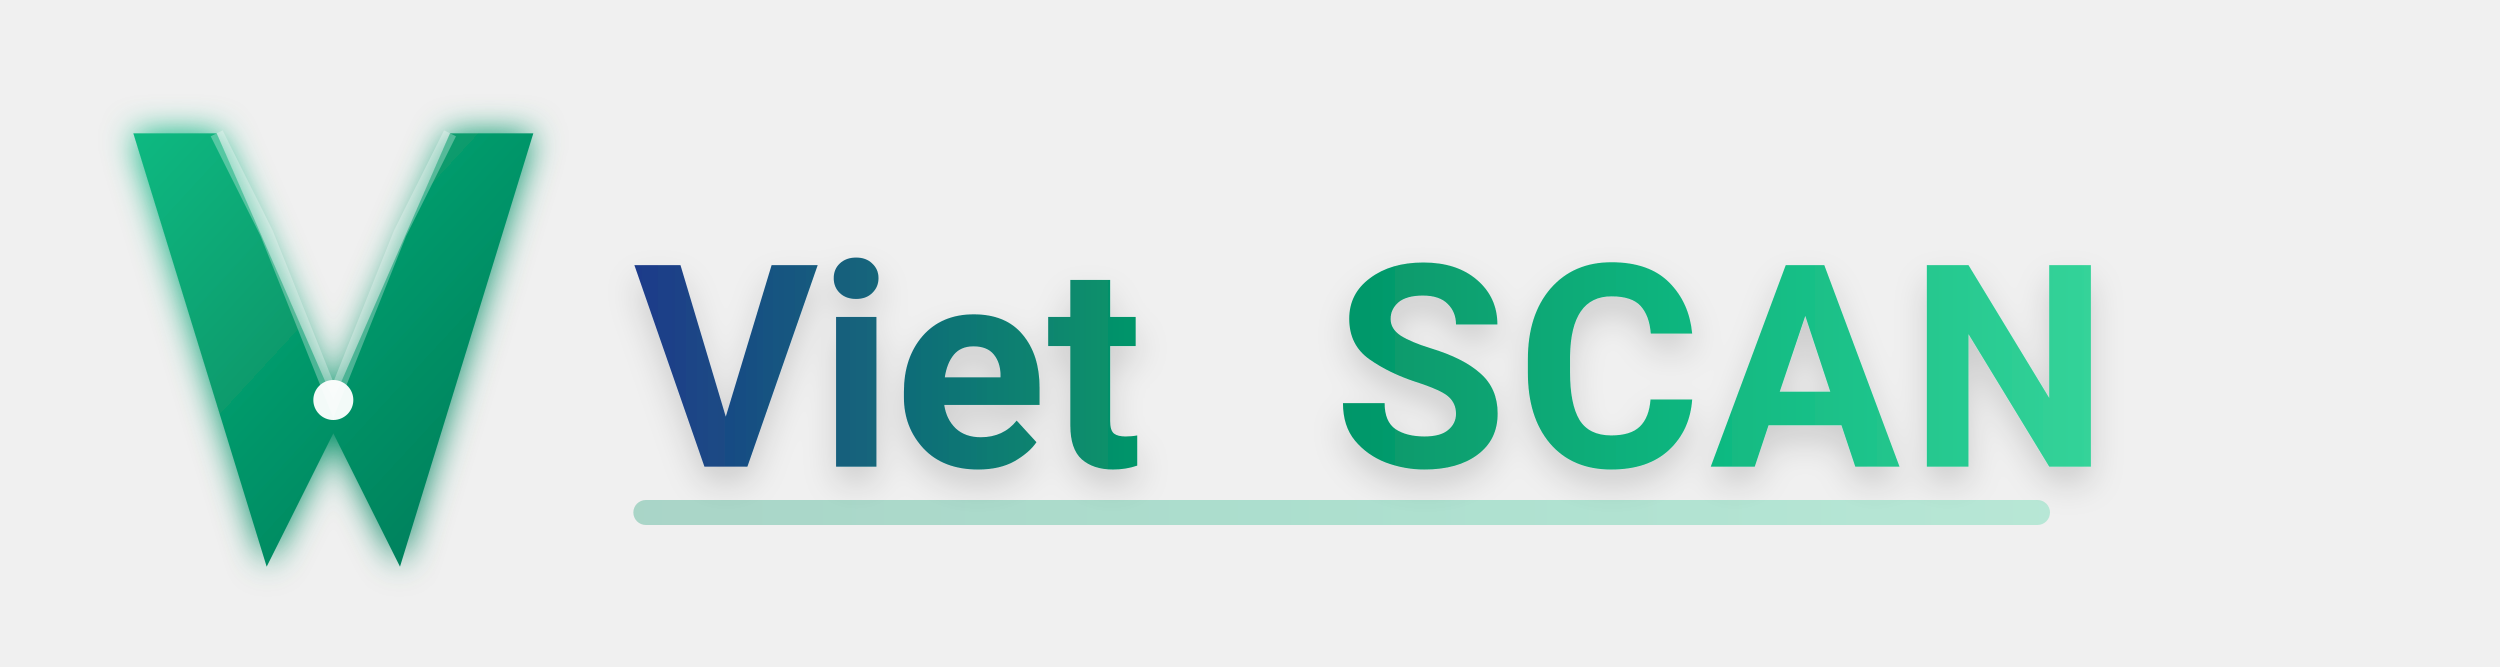
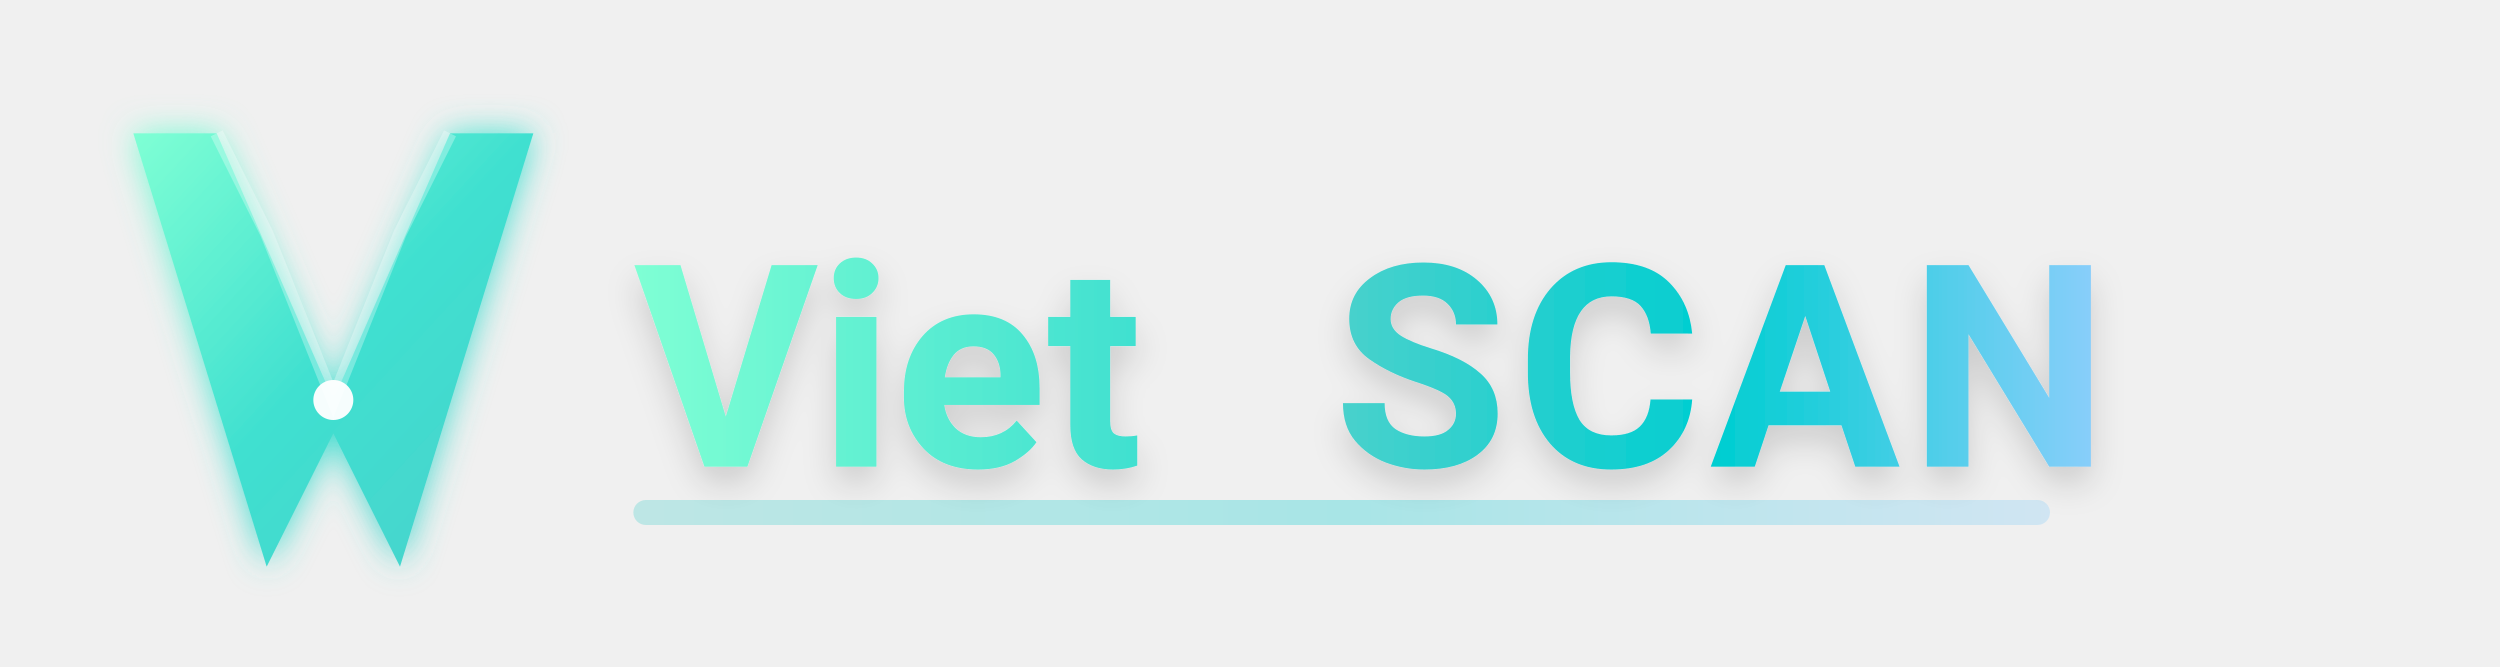
<svg xmlns="http://www.w3.org/2000/svg" width="150" height="40" viewBox="0 0 150 40">
  <defs>
    <linearGradient id="vGradient" x1="0%" y1="0%" x2="100%" y2="100%">
-       <stop offset="0%" style="stop-color:#10b981;stop-opacity:1" />
-       <stop offset="50%" style="stop-color:#059669;stop-opacity:1" />
-       <stop offset="100%" style="stop-color:#047857;stop-opacity:1" />
+       <stop offset="0%" style="stop-color:#7FFFD4;stop-opacity:1" />
+       <stop offset="50%" style="stop-color:#40E0D0;stop-opacity:1" />
+       <stop offset="100%" style="stop-color:#48D1CC;stop-opacity:1" />
    </linearGradient>
    <linearGradient id="vietGradient" x1="0%" y1="0%" x2="100%" y2="0%">
-       <stop offset="0%" style="stop-color:#1e3a8a;stop-opacity:1" />
-       <stop offset="100%" style="stop-color:#059669;stop-opacity:1" />
+       <stop offset="0%" style="stop-color:#7FFFD4;stop-opacity:1" />
+       <stop offset="100%" style="stop-color:#40E0D0;stop-opacity:1" />
    </linearGradient>
    <linearGradient id="scanGradient" x1="0%" y1="0%" x2="100%" y2="0%">
-       <stop offset="0%" style="stop-color:#059669;stop-opacity:1" />
-       <stop offset="50%" style="stop-color:#10b981;stop-opacity:1" />
-       <stop offset="100%" style="stop-color:#34d399;stop-opacity:1" />
+       <stop offset="0%" style="stop-color:#48D1CC;stop-opacity:1" />
+       <stop offset="50%" style="stop-color:#00CED1;stop-opacity:1" />
+       <stop offset="100%" style="stop-color:#87CEFA;stop-opacity:1" />
    </linearGradient>
    <filter id="textShadow" x="-50%" y="-50%" width="200%" height="200%">
      <feDropShadow dx="0" dy="1" stdDeviation="1" flood-color="#000000" flood-opacity="0.15" />
    </filter>
    <filter id="vGlow" x="-50%" y="-50%" width="200%" height="200%">
      <feGaussianBlur stdDeviation="1" result="coloredBlur" />
      <feMerge>
        <feMergeNode in="coloredBlur" />
        <feMergeNode in="SourceGraphic" />
      </feMerge>
    </filter>
  </defs>
  <g transform="translate(8, 6)">
    <path d="M0 2 L8 28 L12 20 L16 28 L24 2 L19 2 L12 18 L5 2 Z" fill="url(#vGradient)" filter="url(#vGlow)" stroke="none" />
    <circle cx="12" cy="18" r="1.2" fill="#ffffff" opacity="0.95" />
    <path d="M5 2 L8 8 L12 18 L16 8 L19 2" fill="none" stroke="#ffffff" stroke-width="0.8" opacity="0.3" />
  </g>
  <g transform="translate(38, 12)">
    <text x="0" y="16" font-family="'Segoe UI', 'Roboto', Arial, sans-serif" font-size="17" font-weight="700" fill="url(#vietGradient)" filter="url(#textShadow)">Viet</text>
    <text x="42" y="16" font-family="'Segoe UI', 'Roboto', Arial, sans-serif" font-size="17" font-weight="700" fill="url(#scanGradient)" filter="url(#textShadow)" letter-spacing="0.5px">SCAN</text>
  </g>
  <g transform="translate(38, 30)">
    <rect x="0" y="0" width="85" height="1.5" fill="url(#scanGradient)" opacity="0.3" rx="0.75" />
  </g>
</svg>
